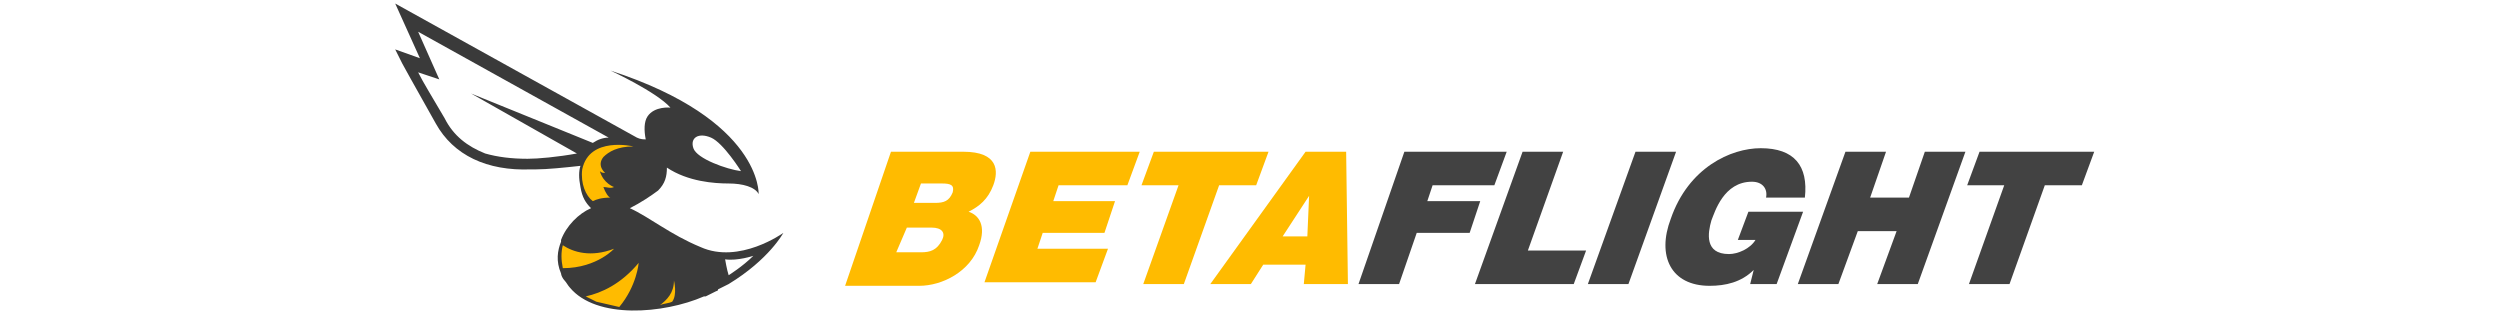
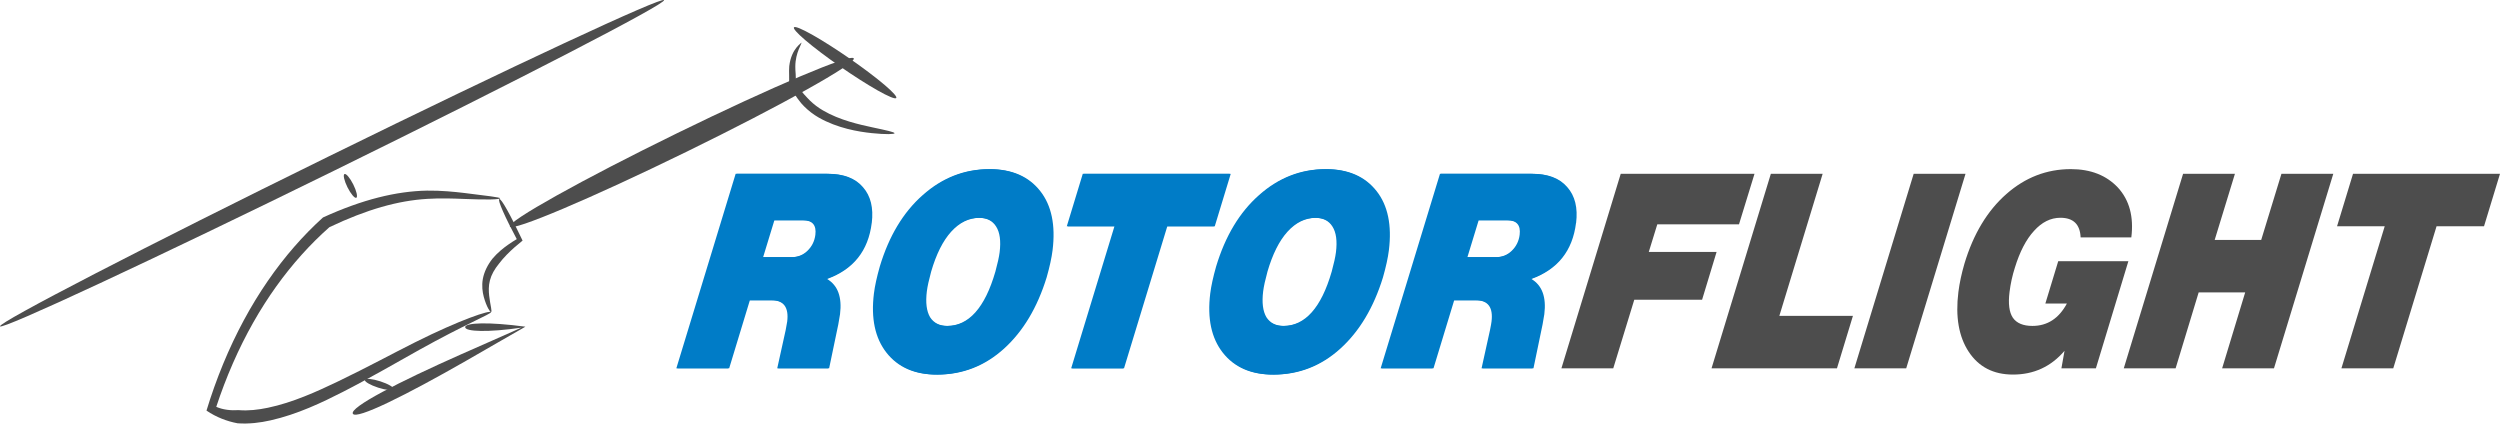
- <svg xmlns="http://www.w3.org/2000/svg" version="1.1" id="Ebene_1" x="0px" y="0px" viewBox="-70 61.5 141.7 18.2" style="enable-background:new -70 61.5 141.7 18.2;" xml:space="preserve">
-   <style type="text/css">
- 	.st0{fill:#FFBB00;}
- 	.st1{fill:#424242;}
- 	.st2{fill:#3A3A3A;}
- </style>
-   <g>
-     <g>
-       <path class="st0" d="M-19.5,70.1h4.1c2,0,2,1.1,1.7,1.9s-0.8,1.2-1.4,1.5c0.6,0.2,1,0.8,0.6,1.9c-0.5,1.5-2.1,2.3-3.4,2.3h-4.2    L-19.5,70.1z M-19.2,75.8h1.4c0.5,0,0.9-0.1,1.2-0.7c0.2-0.4,0-0.7-0.6-0.7h-1.4L-19.2,75.8z M-18.2,73h1.2c0.5,0,0.8-0.1,1-0.6    c0.1-0.4-0.1-0.5-0.6-0.5h-1.2L-18.2,73z" />
-       <path class="st0" d="M-11.6,70.1h6.2L-6.1,72H-10l-0.3,0.9h3.5l-0.6,1.8h-3.5l-0.3,0.9h4l-0.7,1.9h-6.3L-11.6,70.1z" />
-       <path class="st0" d="M-3.2,72h-2.1l0.7-1.9h6.5L1.2,72h-2.1l-2,5.6h-2.3L-3.2,72z" />
-       <path class="st0" d="M4,70.1h2.3l0.1,7.5H3.9L4,76.5H1.6l-0.7,1.1h-2.3L4,70.1z M4.1,74.9l0.1-2.3l0,0l-1.5,2.3H4.1z" />
-       <path class="st1" d="M9.6,70.1h5.8L14.7,72h-3.5l-0.3,0.9h3l-0.6,1.8h-3l-1,2.9H7L9.6,70.1z" />
-       <path class="st1" d="M16.3,70.1h2.3l-2,5.6h3.3l-0.7,1.9h-5.6L16.3,70.1z" />
-       <path class="st1" d="M22.7,70.1H25l-2.7,7.5H20L22.7,70.1z" />
-       <path class="st1" d="M29.4,76.8c-0.7,0.7-1.6,0.9-2.5,0.9c-2.2,0-3-1.7-2.2-3.8c1-2.9,3.4-4,5.1-4c1.9,0,2.7,1,2.5,2.8h-2.2    c0.1-0.5-0.2-0.9-0.8-0.9c-1.6,0-2.1,1.7-2.3,2.2c-0.2,0.7-0.4,1.9,1,1.9c0.5,0,1.2-0.3,1.5-0.8h-1l0.6-1.6h3.1l-1.5,4.1h-1.5    L29.4,76.8z" />
-       <path class="st1" d="M34.6,70.1h2.3L36,72.7h2.2l0.9-2.6h2.3l-2.7,7.5h-2.3l1.1-3h-2.2l-1.1,3h-2.3L34.6,70.1z" />
-       <path class="st1" d="M43.6,72h-2.1l0.7-1.9h6.5L48,72h-2.1l-2,5.6h-2.3L43.6,72z" />
-     </g>
-     <g>
-       <path class="st0" d="M-36.4,73.5c0,0-2.5,1.2-1.7,3.5c0.9,2.6,5.3,2.3,7.9,1.2c2.2-0.9,0.4-1.6,0.4-1.6l-2.3-1.3l-3.4-2.1    L-36.4,73.5z" />
-       <path class="st2" d="M-30.3,75.5c-1.7-0.7-2.9-1.7-4-2.2c0.6-0.3,1.2-0.7,1.6-1c0.4-0.4,0.5-0.8,0.5-1.3c1.2,0.8,2.7,0.9,3.5,0.9    c0.8,0,1.5,0.2,1.7,0.6c0,0,0.2-4.2-8.4-7c0,0,2.6,1.2,3.4,2.1c0,0-0.9-0.1-1.3,0.5c-0.2,0.3-0.2,0.8-0.1,1.3    c-0.1,0-0.3,0-0.5-0.1l-13.7-7.6l1.4,3.1l-1.4-0.5l0.4,0.8c0,0,0.6,1.1,1.9,3.4c1,1.8,2.9,2.7,5.4,2.6c0.1,0,0.2,0,0.3,0    c0.6,0,1.6-0.1,2.5-0.2c-0.1,0.3-0.1,0.7,0,1.2c0.1,0.6,0.3,0.9,0.6,1.2c-0.7,0.3-1.4,1-1.7,1.8c0,0,0,0,0,0c0,0,0,0,0,0.1    c0,0,0,0,0,0c-0.2,0.5-0.3,1.1,0,1.8c0,0,0,0,0,0c0,0.1,0.1,0.3,0.2,0.4c0.1,0.1,0.2,0.3,0.3,0.4c1.5,1.8,5.3,1.5,7.6,0.5    c0,0,0.1,0,0.1,0c0.2-0.1,0.4-0.2,0.6-0.3c0,0,0.1,0,0.1-0.1c0.2-0.1,0.4-0.2,0.6-0.3c2.3-1.4,3.1-2.9,3.1-2.9    S-28.1,76.5-30.3,75.5z M-29.7,69.3c0.7,0.3,1.7,1.9,1.7,1.9c-0.8-0.1-2.5-0.7-2.7-1.3S-30.4,69-29.7,69.3z M-40.1,70.5    c-0.9,0-1.7-0.1-2.4-0.3c-1-0.4-1.8-1-2.3-2c-0.7-1.2-1.2-2-1.5-2.6l1.2,0.4l-1.2-2.7l10.8,6c-0.3,0-0.6,0.1-0.9,0.3l-6.9-2.8    l6,3.4C-38.4,70.4-39.5,70.5-40.1,70.5z M-38.1,76.7c-0.1-0.5-0.1-0.9,0-1.3c0.6,0.4,1.6,0.7,2.9,0.2    C-35.1,75.5-36.1,76.7-38.1,76.7z M-34.9,78.9c-0.4-0.1-0.9-0.2-1.3-0.3c-0.2-0.1-0.4-0.2-0.6-0.3c0.9-0.2,2-0.7,3-1.9    C-33.8,76.4-33.9,77.7-34.9,78.9z M-31.9,78.6c-0.2,0.1-0.5,0.1-0.7,0.2c0.4-0.3,0.8-0.7,0.8-1.4C-31.8,77.4-31.6,78.2-31.9,78.6z     M-28.7,77.1c-0.1-0.3-0.2-0.9-0.2-0.9c0.7,0.1,1.6-0.2,1.6-0.2C-27.9,76.6-28.7,77.1-28.7,77.1z" />
-       <path class="st0" d="M-34.1,69.8c0,0-2.5-0.6-2.9,1.3c-0.1,0.8,0.2,1.5,0.6,1.8c0.2-0.1,0.5-0.2,1-0.2c-0.1,0-0.3-0.3-0.4-0.6    c0.2,0,0.4,0.1,0.6,0c0,0-0.6-0.2-0.8-0.9c0,0,0,0,0,0c0.1,0.1,0.2,0.1,0.3,0.1c0,0-0.5-0.4-0.1-0.9C-35.5,70.1-35,69.8-34.1,69.8    z" />
+ <svg xmlns="http://www.w3.org/2000/svg" id="svg1541" version="1.1" viewBox="0 0 61.051 10.343" height="10.343mm" width="61.051mm">
+   <defs id="defs1535" />
+   <g transform="translate(-37.13612,-149.3998)" id="layer1">
+     <g id="g1344" style="display:inline" transform="translate(-10.22615,-32.11308)">
+       <g id="g850" transform="translate(2.449846,17.63889)">
+         <path d="m 87.758,168.119 -0.379,1.234 h -1.995 l -0.208,0.674 h 1.656 l -0.354,1.167 h -1.656 l -0.513,1.674 h -1.266 l 1.448,-4.749 z" style="font-style:italic;font-variant:normal;font-weight:900;font-stretch:normal;font-size:6.14px;line-height:1.25;font-family:'Helvetica Now Text';-inkscape-font-specification:'Helvetica Now Text Heavy Italic';letter-spacing:0px;word-spacing:0px;fill:#4d4d4d;fill-opacity:1;stroke:none;stroke-width:0.228" id="path564" />
+         <path d="m 89.422,168.119 -1.057,3.468 h 1.797 l -0.39,1.281 h -3.063 l 1.448,-4.749 z" style="font-style:italic;font-variant:normal;font-weight:900;font-stretch:normal;font-size:6.14px;line-height:1.25;font-family:'Helvetica Now Text';-inkscape-font-specification:'Helvetica Now Text Heavy Italic';letter-spacing:0px;word-spacing:0px;fill:#4d4d4d;fill-opacity:1;stroke:none;stroke-width:0.228" id="path566" />
+         <path d="m 91.463,172.868 h -1.266 l 1.448,-4.749 h 1.266 z" style="font-style:italic;font-variant:normal;font-weight:900;font-stretch:normal;font-size:6.14px;line-height:1.25;font-family:'Helvetica Now Text';-inkscape-font-specification:'Helvetica Now Text Heavy Italic';letter-spacing:0px;word-spacing:0px;fill:#4d4d4d;fill-opacity:1;stroke:none;stroke-width:0.228" id="path568" />
+         <path d="m 95.175,170.253 h 1.713 l -0.793,2.615 h -0.842 l 0.076,-0.427 q -0.496,0.58 -1.259,0.58 -0.712,0 -1.079,-0.554 -0.367,-0.554 -0.254,-1.461 0.041,-0.327 0.148,-0.694 0.327,-1.087 1.025,-1.701 0.691,-0.607 1.573,-0.607 0.729,0 1.153,0.454 0.418,0.46 0.324,1.214 h -1.238 q -0.02,-0.48 -0.494,-0.48 -0.356,0 -0.644,0.32 -0.288,0.313 -0.468,0.9 -0.092,0.287 -0.13,0.594 -0.053,0.427 0.081,0.627 0.139,0.2 0.478,0.2 0.548,0 0.842,-0.547 h -0.526 z" style="font-style:italic;font-variant:normal;font-weight:900;font-stretch:normal;font-size:6.14px;line-height:1.25;font-family:'Helvetica Now Text';-inkscape-font-specification:'Helvetica Now Text Heavy Italic';letter-spacing:0px;word-spacing:0px;fill:#4d4d4d;fill-opacity:1;stroke:none;stroke-width:0.228" id="path570" />
+         <path d="m 100.132,169.733 0.494,-1.614 h 1.266 l -1.448,4.749 h -1.266 l 0.563,-1.854 h -1.136 l -0.563,1.854 h -1.266 l 1.448,-4.749 h 1.266 l -0.494,1.614 z" style="font-style:italic;font-variant:normal;font-weight:900;font-stretch:normal;font-size:6.14px;line-height:1.25;font-family:'Helvetica Now Text';-inkscape-font-specification:'Helvetica Now Text Heavy Italic';letter-spacing:0px;word-spacing:0px;fill:#4d4d4d;fill-opacity:1;stroke:none;stroke-width:0.228" id="path572" />
+         <path d="m 102.374,168.119 h 3.589 l -0.39,1.281 h -1.159 l -1.057,3.468 h -1.266 l 1.057,-3.468 h -1.164 z" style="font-style:italic;font-variant:normal;font-weight:900;font-stretch:normal;font-size:6.14px;line-height:1.25;font-family:'Helvetica Now Text';-inkscape-font-specification:'Helvetica Now Text Heavy Italic';letter-spacing:0px;word-spacing:0px;fill:#4d4d4d;fill-opacity:1;stroke:none;stroke-width:0.228" id="path574" />
+       </g>
+       <g transform="matrix(0.05083588,0,0,0.05083588,52.01612,181.5977)" style="font-style:normal;font-weight:normal;font-size:43.74px;line-height:1.25;font-family:sans-serif;display:inline;fill:#4d4d4d;fill-opacity:1;stroke:none;stroke-width:1.094" id="g385">
+         <path style="opacity:1;fill:#4d4d4d;fill-opacity:1;stroke:none;stroke-width:0;stroke-linecap:butt;stroke-linejoin:miter;stroke-miterlimit:4;stroke-dasharray:none;stroke-opacity:1" d="m 144.303,148.3 c 0.258,0.747 -13.24,6.262 -34.537,18.15 -8.451,4.723 -24.241,13.84 -36.539,20.106 -9.98,5.104 -21.899,10.8 -34.793,13.707 -4.976,1.126 -10.339,1.801 -15.841,1.411 -5.064,-0.95 -10.242,-2.897 -14.946,-6.101 2.261,-7.431 4.914,-14.941 8.003,-22.423 12.201,-29.554 28.87,-53.099 47.967,-70.357 0,0 1.1e-5,0 1.1e-5,0 18.953,-8.653 35.214,-12.608 49.939,-12.891 6.703,-0.095 13.241,0.57 17.946,1.133 11.007,1.312 17.203,2.152 17.199,2.502 -0.009,0.675 -6.293,0.817 -17.428,0.359 -4.629,-0.188 -11.233,-0.444 -17.562,-0.032 -13.995,0.842 -28.971,5.018 -47.015,13.6 -3e-6,0 -6e-6,0 -1e-5,0 -18.305,16.191 -34.314,37.888 -46.364,65.383 -3.051,6.961 -5.701,13.965 -7.992,20.917 3.183,1.399 6.957,1.843 10.746,1.582 4.65,0.401 9.423,-0.177 14.035,-1.133 12.004,-2.499 23.647,-7.841 33.649,-12.624 14.117,-6.775 26.472,-13.525 37.053,-18.813 22,-11.007 36.094,-15.594 36.48,-14.476 z" id="path367" />
+         <path style="fill:#4d4d4d;fill-opacity:1;stroke:none;stroke-width:0.265px;stroke-linecap:butt;stroke-linejoin:miter;stroke-opacity:1" d="m 153.389,107.163 c -1.212,-2.479 34.808,-22.587 80.402,-44.882 45.594,-22.296 83.582,-38.378 84.795,-35.899 1.212,2.479 -34.808,22.587 -80.402,44.882 -45.594,22.296 -83.582,38.378 -84.795,35.899 z" id="path369" />
+         <path style="fill:#4d4d4d;fill-opacity:1;stroke:none;stroke-width:0.265px;stroke-linecap:butt;stroke-linejoin:miter;stroke-opacity:1" d="m 77.948,197.067 c -1.572,-3.099 22.168,-15.293 51.925,-28.49 10.618,-4.709 20.607,-9.044 29.063,-12.853 -15.94,2.342 -27.024,1.961 -27.024,-0.229 0,-2.163 11.259,-2.597 28.938,-0.229 -8.043,4.562 -17.6,10.142 -27.928,16.059 -29.243,16.755 -53.409,28.825 -54.974,25.742 z" id="path371" />
+         <path style="fill:#4d4d4d;fill-opacity:1;stroke:none;stroke-width:0.265px;stroke-linecap:butt;stroke-linejoin:miter;stroke-opacity:1" d="M -91.538,155.096 C -92.427,153.287 -21.695,116.72 66.345,73.472 154.385,30.225 226.559,-3.407 227.447,-1.599 228.335,0.209 157.603,36.777 69.564,80.024 -18.476,123.272 -90.65,156.904 -91.538,155.096 Z" id="path373" />
+         <path style="fill:#4d4d4d;fill-opacity:1;stroke:none;stroke-width:0.265px;stroke-linecap:butt;stroke-linejoin:miter;stroke-opacity:1" d="m 83.722,180.803 c 0.271,-0.841 3.584,-0.525 7.394,0.704 3.81,1.229 6.683,2.909 6.411,3.749 -0.271,0.841 -3.584,0.525 -7.394,-0.704 -3.81,-1.229 -6.683,-2.909 -6.411,-3.749 z" id="path375" />
+         <path style="fill:#4d4d4d;fill-opacity:1;stroke:none;stroke-width:0.265px;stroke-linecap:butt;stroke-linejoin:miter;stroke-opacity:1" d="m 148.294,93.964 c 0.898,-0.449 5.437,7.708 11.193,19.949 0,0 1e-5,0 1e-5,0 -2.473,1.978 -5.132,4.237 -7.565,6.734 -1.386,1.422 -2.648,2.868 -3.78,4.359 -2.159,2.662 -3.658,5.319 -4.342,8.026 -0.689,2.586 -0.6,5.27 -0.356,7.398 0,0 0,0 0,0 0.553,4.769 1.567,7.646 0.859,7.87 -0.265,0.084 -2.127,-2.418 -3.456,-7.365 0,0 0,0 0,0 -0.62,-2.304 -1.036,-5.343 -0.444,-8.643 0.642,-3.381 2.249,-6.697 4.666,-9.748 1.162,-1.374 2.458,-2.66 3.879,-3.881 2.5,-2.147 5.208,-3.934 7.747,-5.459 0,0 0,0 0,0 -5.606,-10.499 -9.306,-18.788 -8.401,-19.24 z" id="path377" />
+         <path style="fill:#4d4d4d;fill-opacity:1;stroke:none;stroke-width:0.265px;stroke-linecap:butt;stroke-linejoin:miter;stroke-opacity:1" d="m 73.924,81.94 c 0.765,-0.383 2.663,1.86 4.235,5.005 1.573,3.145 2.228,6.009 1.463,6.391 -0.765,0.383 -2.663,-1.86 -4.235,-5.005 -1.573,-3.145 -2.228,-6.009 -1.463,-6.391 z" id="path379" />
+         <path style="fill:#4d4d4d;fill-opacity:1;stroke:none;stroke-width:0.265px;stroke-linecap:butt;stroke-linejoin:miter;stroke-opacity:1" d="m 293.402,18.787 c 0.484,0.314 -2.882,4.593 -2.894,11.524 -0.07,2.207 0.488,4.831 0.114,8.078 1.65,2.22 3.505,4.771 5.551,6.843 1.698,1.869 3.682,3.594 5.925,5.087 0.541,0.36 1.089,0.702 1.643,1.025 0,0 0,10e-7 0,10e-7 8.118,4.79 17.828,6.877 23.951,8.194 6.532,1.405 10.552,2.226 10.479,2.82 -0.056,0.456 -4.178,0.634 -10.916,-0.074 -6.416,-0.674 -16.442,-2.312 -25.517,-7.483 0,-10e-7 -10e-6,-10e-7 -10e-6,-10e-7 -0.628,-0.362 -1.248,-0.746 -1.858,-1.153 -2.533,-1.688 -4.754,-3.664 -6.63,-5.822 -2.347,-2.879 -4.275,-6.043 -5.864,-8.667 0.387,-2.965 -0.056,-6.139 0.203,-9.036 1.012,-8.636 6.088,-11.156 5.812,-11.335 z" id="path381" />
+         <path style="fill:#4d4d4d;fill-opacity:1;stroke:none;stroke-width:0.304px;stroke-linecap:butt;stroke-linejoin:miter;stroke-opacity:1" d="m 298.827,20.523 c -10.526,-8.381 -12.082,-11.635 -3.472,-7.264 8.61,4.371 24.141,14.72 34.667,23.101 10.526,8.381 12.082,11.635 3.472,7.264 -8.61,-4.371 -24.141,-14.72 -34.667,-23.101 z" id="path383" />
+       </g>
+       <g id="g863" transform="translate(2.449846,17.63889)" style="fill:#007cc7;fill-opacity:1">
+         <path d="m 66.176,169.32 q -0.126,1.02 -1.091,1.367 0.395,0.233 0.317,0.86 -0.009,0.073 -0.042,0.247 l -0.224,1.074 h -1.243 l 0.206,-0.934 q 0.029,-0.147 0.037,-0.207 0.064,-0.52 -0.382,-0.52 h -0.554 l -0.505,1.661 h -1.266 l 1.448,-4.749 h 2.233 q 0.577,0 0.853,0.327 0.282,0.32 0.214,0.874 z m -2.652,0.834 h 0.718 q 0.226,0 0.386,-0.153 0.167,-0.16 0.196,-0.394 0.044,-0.354 -0.307,-0.354 h -0.718 z" style="font-style:italic;font-variant:normal;font-weight:900;font-stretch:normal;font-size:6.14px;line-height:1.25;font-family:'Helvetica Now Text';-inkscape-font-specification:'Helvetica Now Text Heavy Italic';font-variant-ligatures:normal;font-variant-caps:normal;font-variant-numeric:normal;font-feature-settings:normal;text-align:start;letter-spacing:0px;word-spacing:0px;writing-mode:lr-tb;text-anchor:start;fill:#007cc7;fill-opacity:1;stroke:none;stroke-width:0.228" id="path554" />
+         <path d="m 67.778,173.021 q -0.797,0 -1.217,-0.534 -0.42,-0.534 -0.307,-1.447 0.034,-0.273 0.144,-0.66 0.336,-1.114 1.047,-1.741 0.712,-0.634 1.622,-0.634 0.803,0 1.223,0.534 0.415,0.527 0.301,1.447 -0.034,0.273 -0.144,0.66 -0.341,1.107 -1.041,1.741 -0.7,0.634 -1.627,0.634 z m 0.255,-1.187 q 0.803,0 1.187,-1.327 0.082,-0.3 0.104,-0.474 0.051,-0.414 -0.086,-0.627 -0.132,-0.213 -0.426,-0.213 -0.39,0 -0.698,0.34 -0.301,0.333 -0.488,0.974 -0.082,0.3 -0.105,0.48 -0.051,0.414 0.08,0.634 0.137,0.213 0.431,0.213 z" style="font-style:italic;font-variant:normal;font-weight:900;font-stretch:normal;font-size:6.14px;line-height:1.25;font-family:'Helvetica Now Text';-inkscape-font-specification:'Helvetica Now Text Heavy Italic';font-variant-ligatures:normal;font-variant-caps:normal;font-variant-numeric:normal;font-feature-settings:normal;text-align:start;letter-spacing:0px;word-spacing:0px;writing-mode:lr-tb;text-anchor:start;fill:#007cc7;fill-opacity:1;stroke:none;stroke-width:0.228" id="path556" />
+         <path d="m 71.354,168.119 h 3.589 l -0.39,1.281 h -1.159 l -1.057,3.468 h -1.266 l 1.057,-3.468 h -1.164 z" style="font-style:italic;font-variant:normal;font-weight:900;font-stretch:normal;font-size:6.14px;line-height:1.25;font-family:'Helvetica Now Text';-inkscape-font-specification:'Helvetica Now Text Heavy Italic';font-variant-ligatures:normal;font-variant-caps:normal;font-variant-numeric:normal;font-feature-settings:normal;text-align:start;letter-spacing:0px;word-spacing:0px;writing-mode:lr-tb;text-anchor:start;fill:#007cc7;fill-opacity:1;stroke:none;stroke-width:0.228" id="path558" />
+         <path d="m 75.991,173.021 q -0.797,0 -1.217,-0.534 -0.42,-0.534 -0.307,-1.447 0.034,-0.273 0.144,-0.66 0.336,-1.114 1.047,-1.741 0.712,-0.634 1.622,-0.634 0.803,0 1.223,0.534 0.415,0.527 0.301,1.447 -0.034,0.273 -0.144,0.66 -0.341,1.107 -1.041,1.741 -0.7,0.634 -1.627,0.634 z m 0.255,-1.187 q 0.803,0 1.187,-1.327 0.082,-0.3 0.104,-0.474 0.051,-0.414 -0.086,-0.627 -0.132,-0.213 -0.426,-0.213 -0.39,0 -0.698,0.34 -0.301,0.333 -0.488,0.974 -0.082,0.3 -0.105,0.48 -0.051,0.414 0.08,0.634 0.137,0.213 0.431,0.213 z" style="font-style:italic;font-variant:normal;font-weight:900;font-stretch:normal;font-size:6.14px;line-height:1.25;font-family:'Helvetica Now Text';-inkscape-font-specification:'Helvetica Now Text Heavy Italic';font-variant-ligatures:normal;font-variant-caps:normal;font-variant-numeric:normal;font-feature-settings:normal;text-align:start;letter-spacing:0px;word-spacing:0px;writing-mode:lr-tb;text-anchor:start;fill:#007cc7;fill-opacity:1;stroke:none;stroke-width:0.228" id="path560" />
+         <path d="m 83.375,169.32 q -0.126,1.02 -1.091,1.367 0.395,0.233 0.317,0.86 -0.009,0.073 -0.042,0.247 l -0.223,1.074 h -1.243 l 0.206,-0.934 q 0.03,-0.147 0.037,-0.207 0.064,-0.52 -0.382,-0.52 h -0.554 l -0.505,1.661 h -1.266 l 1.448,-4.749 h 2.233 q 0.576,0 0.853,0.327 0.282,0.32 0.214,0.874 z m -2.652,0.834 h 0.718 q 0.226,0 0.386,-0.153 0.167,-0.16 0.196,-0.394 0.044,-0.354 -0.307,-0.354 H 80.998 Z" style="font-style:italic;font-variant:normal;font-weight:900;font-stretch:normal;font-size:6.14px;line-height:1.25;font-family:'Helvetica Now Text';-inkscape-font-specification:'Helvetica Now Text Heavy Italic';font-variant-ligatures:normal;font-variant-caps:normal;font-variant-numeric:normal;font-feature-settings:normal;text-align:start;letter-spacing:0px;word-spacing:0px;writing-mode:lr-tb;text-anchor:start;fill:#007cc7;fill-opacity:1;stroke:none;stroke-width:0.228" id="path562" />
+         <g transform="translate(1.543403,-8.57446)" id="g831" style="fill:#007cc7;fill-opacity:1">
+           <path d="m 64.657,177.894 q -0.126,1.02 -1.091,1.367 0.395,0.233 0.317,0.86 -0.009,0.073 -0.042,0.247 l -0.224,1.074 h -1.243 l 0.206,-0.934 q 0.029,-0.147 0.037,-0.207 0.064,-0.52 -0.382,-0.52 h -0.554 l -0.505,1.661 h -1.266 l 1.448,-4.749 h 2.233 q 0.577,0 0.853,0.327 0.282,0.32 0.214,0.874 z m -2.652,0.834 h 0.718 q 0.226,0 0.386,-0.153 0.167,-0.16 0.196,-0.394 0.044,-0.354 -0.307,-0.354 h -0.718 z" style="font-style:italic;font-variant:normal;font-weight:900;font-stretch:normal;font-size:6.14px;line-height:1.25;font-family:'Helvetica Now Text';-inkscape-font-specification:'Helvetica Now Text Heavy Italic';font-variant-ligatures:normal;font-variant-caps:normal;font-variant-numeric:normal;font-feature-settings:normal;text-align:start;letter-spacing:0px;word-spacing:0px;writing-mode:lr-tb;text-anchor:start;fill:#007cc7;fill-opacity:1;stroke:none;stroke-width:0.228" id="path783" />
+           <path d="m 66.26,181.596 q -0.797,0 -1.217,-0.534 -0.42,-0.534 -0.307,-1.447 0.034,-0.273 0.144,-0.66 0.336,-1.114 1.047,-1.741 0.712,-0.634 1.622,-0.634 0.803,0 1.223,0.534 0.415,0.527 0.301,1.447 -0.034,0.273 -0.144,0.66 -0.341,1.107 -1.041,1.741 -0.7,0.634 -1.627,0.634 z m 0.255,-1.187 q 0.803,0 1.187,-1.327 0.082,-0.3 0.104,-0.474 0.051,-0.414 -0.086,-0.627 -0.132,-0.213 -0.426,-0.213 -0.39,0 -0.698,0.34 -0.301,0.333 -0.488,0.974 -0.082,0.3 -0.105,0.48 -0.051,0.414 0.08,0.634 0.137,0.213 0.431,0.213 z" style="font-style:italic;font-variant:normal;font-weight:900;font-stretch:normal;font-size:6.14px;line-height:1.25;font-family:'Helvetica Now Text';-inkscape-font-specification:'Helvetica Now Text Heavy Italic';font-variant-ligatures:normal;font-variant-caps:normal;font-variant-numeric:normal;font-feature-settings:normal;text-align:start;letter-spacing:0px;word-spacing:0px;writing-mode:lr-tb;text-anchor:start;fill:#007cc7;fill-opacity:1;stroke:none;stroke-width:0.228" id="path785" />
+           <path d="m 69.835,176.694 h 3.589 l -0.39,1.281 h -1.159 l -1.057,3.468 h -1.266 l 1.057,-3.468 h -1.164 z" style="font-style:italic;font-variant:normal;font-weight:900;font-stretch:normal;font-size:6.14px;line-height:1.25;font-family:'Helvetica Now Text';-inkscape-font-specification:'Helvetica Now Text Heavy Italic';font-variant-ligatures:normal;font-variant-caps:normal;font-variant-numeric:normal;font-feature-settings:normal;text-align:start;letter-spacing:0px;word-spacing:0px;writing-mode:lr-tb;text-anchor:start;fill:#007cc7;fill-opacity:1;stroke:none;stroke-width:0.228" id="path787" />
+           <path d="m 74.473,181.596 q -0.797,0 -1.217,-0.534 -0.42,-0.534 -0.307,-1.447 0.034,-0.273 0.144,-0.66 0.336,-1.114 1.047,-1.741 0.712,-0.634 1.622,-0.634 0.803,0 1.223,0.534 0.415,0.527 0.301,1.447 -0.034,0.273 -0.144,0.66 -0.341,1.107 -1.041,1.741 -0.7,0.634 -1.627,0.634 z m 0.255,-1.187 q 0.803,0 1.187,-1.327 0.082,-0.3 0.104,-0.474 0.051,-0.414 -0.086,-0.627 -0.132,-0.213 -0.426,-0.213 -0.39,0 -0.698,0.34 -0.301,0.333 -0.488,0.974 -0.082,0.3 -0.105,0.48 -0.051,0.414 0.08,0.634 0.137,0.213 0.431,0.213 z" style="font-style:italic;font-variant:normal;font-weight:900;font-stretch:normal;font-size:6.14px;line-height:1.25;font-family:'Helvetica Now Text';-inkscape-font-specification:'Helvetica Now Text Heavy Italic';font-variant-ligatures:normal;font-variant-caps:normal;font-variant-numeric:normal;font-feature-settings:normal;text-align:start;letter-spacing:0px;word-spacing:0px;writing-mode:lr-tb;text-anchor:start;fill:#007cc7;fill-opacity:1;stroke:none;stroke-width:0.228" id="path789" />
+           <path d="m 81.856,177.894 q -0.126,1.02 -1.091,1.367 0.395,0.233 0.317,0.86 -0.009,0.073 -0.042,0.247 l -0.223,1.074 h -1.243 l 0.206,-0.934 q 0.03,-0.147 0.037,-0.207 0.064,-0.52 -0.382,-0.52 h -0.554 l -0.505,1.661 h -1.266 l 1.448,-4.749 h 2.233 q 0.576,0 0.853,0.327 0.282,0.32 0.214,0.874 z m -2.652,0.834 h 0.718 q 0.226,0 0.386,-0.153 0.167,-0.16 0.196,-0.394 0.044,-0.354 -0.307,-0.354 h -0.718 z" style="font-style:italic;font-variant:normal;font-weight:900;font-stretch:normal;font-size:6.14px;line-height:1.25;font-family:'Helvetica Now Text';-inkscape-font-specification:'Helvetica Now Text Heavy Italic';font-variant-ligatures:normal;font-variant-caps:normal;font-variant-numeric:normal;font-feature-settings:normal;text-align:start;letter-spacing:0px;word-spacing:0px;writing-mode:lr-tb;text-anchor:start;fill:#007cc7;fill-opacity:1;stroke:none;stroke-width:0.228" id="path791" />
+         </g>
+       </g>
    </g>
  </g>
</svg>
